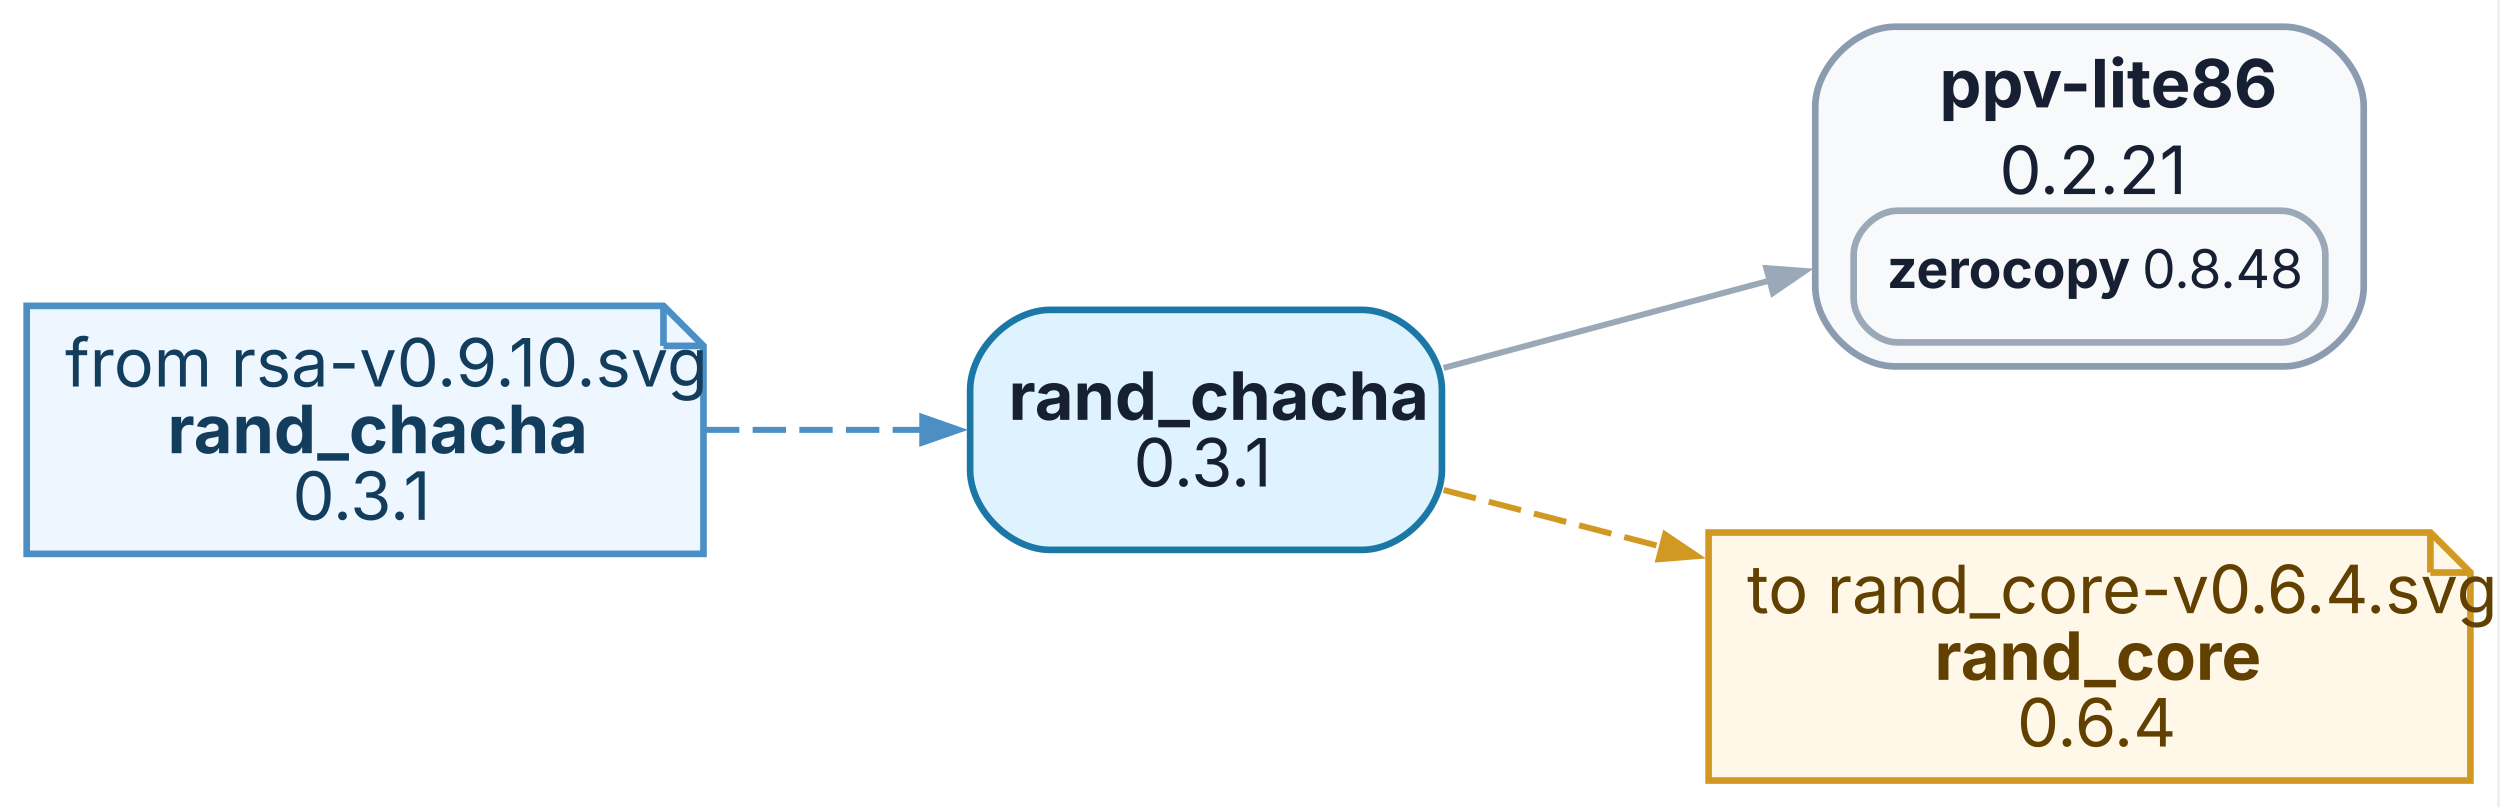
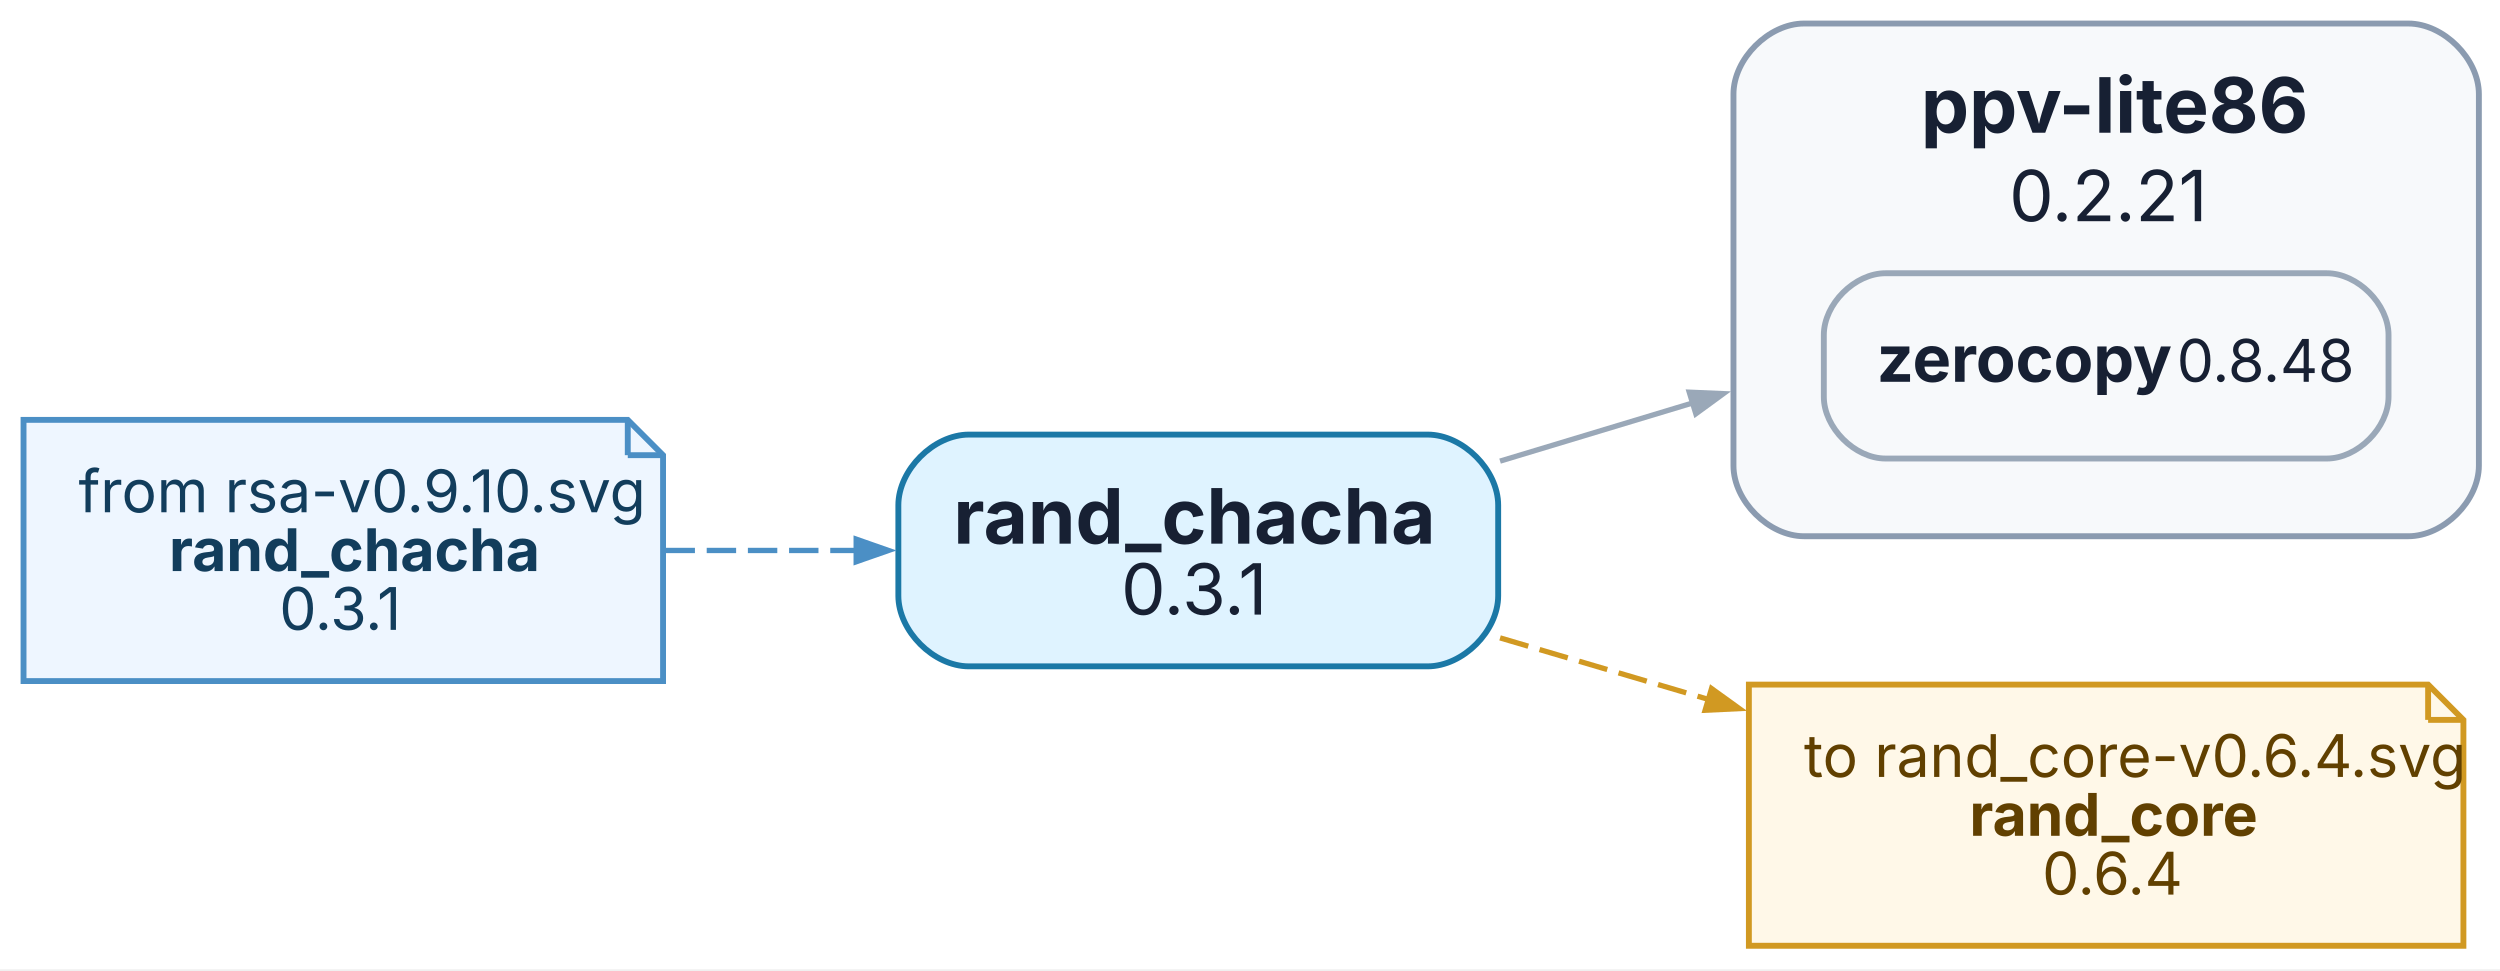
- <svg xmlns="http://www.w3.org/2000/svg" width="375pt" height="121pt" viewBox="0.00 0.00 375.00 121.00">
-   <g id="graph0" class="graph" transform="scale(1 1) rotate(0) translate(4 117.08)">
-     <polygon fill="white" stroke="none" points="-4,4 -4,-117.08 370.56,-117.08 370.56,4 -4,4" />
+ <svg xmlns="http://www.w3.org/2000/svg" width="425pt" height="165pt" viewBox="0.00 0.00 425.00 165.00">
+   <g id="graph0" class="graph" transform="scale(1 1) rotate(0) translate(4 160.78)">
+     <polygon fill="white" stroke="none" points="-4,4 -4,-160.78 421.41,-160.78 421.41,4 -4,4" />
    <g id="node1" class="node">
-       <path fill="#dff3ff" stroke="#1b78a6" d="M200.29,-70.6C200.29,-70.6 153.52,-70.6 153.52,-70.6 147.52,-70.6 141.52,-64.6 141.52,-58.6 141.52,-58.6 141.52,-46.6 141.52,-46.6 141.52,-40.6 147.52,-34.6 153.52,-34.6 153.52,-34.6 200.29,-34.6 200.29,-34.6 206.29,-34.6 212.29,-40.6 212.29,-46.6 212.29,-46.6 212.29,-58.6 212.29,-58.6 212.29,-64.6 206.29,-70.6 200.29,-70.6" />
-       <text xml:space="preserve" text-anchor="start" x="147.28" y="-54.1" font-family="Inter,Arial" font-weight="bold" font-size="10.00" fill="#172033">rand_chacha</text>
-       <text xml:space="preserve" text-anchor="start" x="166.03" y="-44.1" font-family="Inter,Arial" font-size="10.00" fill="#172033">0.3.1</text>
+       <path fill="#dff3ff" stroke="#1b78a6" d="M238.69,-86.9C238.69,-86.9 160.72,-86.9 160.72,-86.9 154.72,-86.9 148.72,-80.9 148.72,-74.9 148.72,-74.9 148.72,-59.5 148.72,-59.5 148.72,-53.5 154.72,-47.5 160.72,-47.5 160.72,-47.5 238.69,-47.5 238.69,-47.5 244.69,-47.5 250.69,-53.5 250.69,-59.5 250.69,-59.5 250.69,-74.9 250.69,-74.9 250.69,-80.9 244.69,-86.9 238.69,-86.9" />
+       <text xml:space="preserve" text-anchor="start" x="158.08" y="-68.35" font-family="Inter,Arial" font-weight="bold" font-size="13.00" fill="#172033">rand_chacha</text>
+       <text xml:space="preserve" text-anchor="start" x="186.58" y="-56.3" font-family="Inter,Arial" font-size="12.00" fill="#172033">0.3.1</text>
    </g>
    <g id="node2" class="node">
-       <path fill="#f7f9fb" stroke="#8b9bb0" d="M338.56,-113.07C338.56,-113.07 280.29,-113.07 280.29,-113.07 274.29,-113.07 268.29,-107.07 268.29,-101.07 268.29,-101.07 268.29,-74.12 268.29,-74.12 268.29,-68.12 274.29,-62.12 280.29,-62.12 280.29,-62.12 338.56,-62.12 338.56,-62.12 344.56,-62.12 350.56,-68.12 350.56,-74.12 350.56,-74.12 350.56,-101.07 350.56,-101.07 350.56,-107.07 344.56,-113.07 338.56,-113.07" />
-       <text xml:space="preserve" text-anchor="start" x="286.92" y="-100.97" font-family="Inter,Arial" font-weight="bold" font-size="10.00" fill="#172033">ppv-lite86</text>
-       <text xml:space="preserve" text-anchor="start" x="295.92" y="-87.97" font-family="Inter,Arial" font-size="10.00" fill="#172033">0.2.21</text>
-       <text xml:space="preserve" text-anchor="start" x="279.05" y="-73.88" font-family="Inter,Arial" font-weight="bold" font-size="8.00" fill="#172033">zerocopy</text>
-       <text xml:space="preserve" text-anchor="start" x="315.05" y="-73.88" font-family="Inter,Arial" font-size="8.00" fill="#172033"> 0.8.48</text>
-       <path fill="none" stroke="#9aa8b8" d="M280.63,-65.72C280.63,-65.72 338.22,-65.72 338.22,-65.72 341.51,-65.72 344.8,-69.02 344.8,-72.31 344.8,-72.31 344.8,-78.89 344.8,-78.89 344.8,-82.18 341.51,-85.47 338.22,-85.47 338.22,-85.47 280.63,-85.47 280.63,-85.47 277.34,-85.47 274.05,-82.18 274.05,-78.89 274.05,-78.89 274.05,-72.31 274.05,-72.31 274.05,-69.02 277.34,-65.72 280.63,-65.72" />
+       <path fill="#f7f9fb" stroke="#8b9bb0" d="M405.41,-156.78C405.41,-156.78 302.69,-156.78 302.69,-156.78 296.69,-156.78 290.69,-150.78 290.69,-144.78 290.69,-144.78 290.69,-81.62 290.69,-81.62 290.69,-75.62 296.69,-69.62 302.69,-69.62 302.69,-69.62 405.41,-69.62 405.41,-69.62 411.41,-69.62 417.41,-75.62 417.41,-81.62 417.41,-81.62 417.41,-144.78 417.41,-144.78 417.41,-150.78 411.41,-156.78 405.41,-156.78" />
+       <text xml:space="preserve" text-anchor="start" x="322.55" y="-138.22" font-family="Inter,Arial" font-weight="bold" font-size="13.00" fill="#172033">ppv-lite86</text>
+       <text xml:space="preserve" text-anchor="start" x="337.55" y="-123.17" font-family="Inter,Arial" font-size="12.00" fill="#172033">0.2.21</text>
+       <text xml:space="preserve" text-anchor="start" x="315.05" y="-95.88" font-family="Inter,Arial" font-weight="bold" font-size="11.00" fill="#172033">zerocopy</text>
+       <text xml:space="preserve" text-anchor="start" x="363.05" y="-95.88" font-family="Inter,Arial" font-size="10.00" fill="#172033"> </text>
+       <text xml:space="preserve" text-anchor="start" x="366.05" y="-95.88" font-family="Inter,Arial" font-size="10.00" fill="#172033">0.8.48</text>
+       <path fill="none" stroke="#9aa8b8" d="M316.55,-82.83C316.55,-82.83 391.55,-82.83 391.55,-82.83 396.8,-82.83 402.05,-88.08 402.05,-93.33 402.05,-93.33 402.05,-103.83 402.05,-103.83 402.05,-109.08 396.8,-114.33 391.55,-114.33 391.55,-114.33 316.55,-114.33 316.55,-114.33 311.3,-114.33 306.05,-109.08 306.05,-103.83 306.05,-103.83 306.05,-93.33 306.05,-93.33 306.05,-88.08 311.3,-82.83 316.55,-82.83" />
    </g>
    <g id="edge1" class="edge">
-       <path fill="none" stroke="#9aa8b8" stroke-width="0.9" d="M212.54,-61.89C227.61,-65.93 245.49,-70.72 261.71,-75.07" />
-       <polygon fill="#9aa8b8" stroke="#9aa8b8" stroke-width="0.9" points="260.94,-76.86 266.75,-76.43 261.94,-73.14 260.94,-76.86" />
+       <path fill="none" stroke="#9aa8b8" stroke-width="0.9" d="M251.01,-82.39C261.52,-85.56 272.77,-88.96 283.82,-92.3" />
+       <polygon fill="#9aa8b8" stroke="#9aa8b8" stroke-width="0.9" points="283.17,-94.11 288.99,-93.86 284.29,-90.43 283.17,-94.11" />
    </g>
    <g id="node3" class="node">
-       <polygon fill="#fff8e8" stroke="#d19922" points="360.56,-37.2 252.29,-37.2 252.29,0 366.56,0 366.56,-31.2 360.56,-37.2" />
-       <polyline fill="none" stroke="#d19922" points="360.56,-37.2 360.56,-31.2" />
-       <polyline fill="none" stroke="#d19922" points="366.56,-31.2 360.56,-31.2" />
-       <text xml:space="preserve" text-anchor="start" x="258.05" y="-25.1" font-family="Inter,Arial" font-size="10.00" fill="#614000">to rand_core-v0.6.4.svg</text>
-       <text xml:space="preserve" text-anchor="start" x="286.17" y="-15.1" font-family="Inter,Arial" font-weight="bold" font-size="10.00" fill="#614000">rand_core</text>
-       <text xml:space="preserve" text-anchor="start" x="298.55" y="-5.1" font-family="Inter,Arial" font-size="10.00" fill="#614000">0.6.4</text>
+       <polygon fill="#fff8e8" stroke="#d19922" points="408.78,-44.4 293.31,-44.4 293.31,0 414.78,0 414.78,-38.4 408.78,-44.4" />
+       <polyline fill="none" stroke="#d19922" points="408.78,-44.4 408.78,-38.4" />
+       <polyline fill="none" stroke="#d19922" points="414.78,-38.4 408.78,-38.4" />
+       <text xml:space="preserve" text-anchor="start" x="302.67" y="-28.7" font-family="Inter,Arial" font-size="10.00" fill="#614000">to rand_core-v0.6.4.svg</text>
+       <text xml:space="preserve" text-anchor="start" x="330.8" y="-18.7" font-family="Inter,Arial" font-weight="bold" font-size="10.00" fill="#614000">rand_core</text>
+       <text xml:space="preserve" text-anchor="start" x="343.17" y="-8.7" font-family="Inter,Arial" font-size="10.00" fill="#614000">0.6.4</text>
    </g>
    <g id="edge2" class="edge">
-       <path fill="none" stroke="#d19922" stroke-width="0.9" stroke-dasharray="5,2" d="M212.54,-43.58C222.64,-40.95 234.01,-37.99 245.29,-35.05" />
-       <polygon fill="#d19922" stroke="#d19922" stroke-width="0.9" points="245.76,-36.91 250.59,-33.66 244.79,-33.19 245.76,-36.91" />
+       <path fill="none" stroke="#d19922" stroke-width="0.9" stroke-dasharray="5,2" d="M251.01,-52.34C262.35,-48.99 274.55,-45.39 286.43,-41.88" />
+       <polygon fill="#d19922" stroke="#d19922" stroke-width="0.9" points="286.96,-43.73 291.69,-40.32 285.87,-40.04 286.96,-43.73" />
    </g>
    <g id="node4" class="node">
-       <polygon fill="#eef6ff" stroke="#4b8fc5" points="95.52,-71.2 0,-71.2 0,-34 101.52,-34 101.52,-65.2 95.52,-71.2" />
-       <polyline fill="none" stroke="#4b8fc5" points="95.52,-71.2 95.52,-65.2" />
-       <polyline fill="none" stroke="#4b8fc5" points="101.52,-65.2 95.52,-65.2" />
-       <text xml:space="preserve" text-anchor="start" x="5.76" y="-59.1" font-family="Inter,Arial" font-size="10.00" fill="#123d5c">from rsa-v0.9.10.svg</text>
-       <text xml:space="preserve" text-anchor="start" x="21.13" y="-49.1" font-family="Inter,Arial" font-weight="bold" font-size="10.00" fill="#123d5c">rand_chacha</text>
-       <text xml:space="preserve" text-anchor="start" x="39.88" y="-39.1" font-family="Inter,Arial" font-size="10.00" fill="#123d5c">0.3.1</text>
+       <polygon fill="#eef6ff" stroke="#4b8fc5" points="102.72,-89.4 0,-89.4 0,-45 108.72,-45 108.72,-83.4 102.72,-89.4" />
+       <polyline fill="none" stroke="#4b8fc5" points="102.72,-89.4 102.72,-83.4" />
+       <polyline fill="none" stroke="#4b8fc5" points="108.72,-83.4 102.72,-83.4" />
+       <text xml:space="preserve" text-anchor="start" x="9.36" y="-73.7" font-family="Inter,Arial" font-size="10.00" fill="#123d5c">from rsa-v0.9.10.svg</text>
+       <text xml:space="preserve" text-anchor="start" x="24.74" y="-63.7" font-family="Inter,Arial" font-weight="bold" font-size="10.00" fill="#123d5c">rand_chacha</text>
+       <text xml:space="preserve" text-anchor="start" x="43.49" y="-53.7" font-family="Inter,Arial" font-size="10.00" fill="#123d5c">0.3.1</text>
    </g>
    <g id="edge3" class="edge">
-       <path fill="none" stroke="#4b8fc5" stroke-width="0.9" stroke-dasharray="5,2" d="M101.9,-52.6C112.72,-52.6 124.04,-52.6 134.48,-52.6" />
-       <polygon fill="#4b8fc5" stroke="#4b8fc5" stroke-width="0.9" points="134.34,-54.53 139.84,-52.6 134.34,-50.68 134.34,-54.53" />
+       <path fill="none" stroke="#4b8fc5" stroke-width="0.9" stroke-dasharray="5,2" d="M109.14,-67.2C119.8,-67.2 131.02,-67.2 141.78,-67.2" />
+       <polygon fill="#4b8fc5" stroke="#4b8fc5" stroke-width="0.9" points="141.55,-69.13 147.05,-67.2 141.55,-65.28 141.55,-69.13" />
    </g>
  </g>
</svg>
